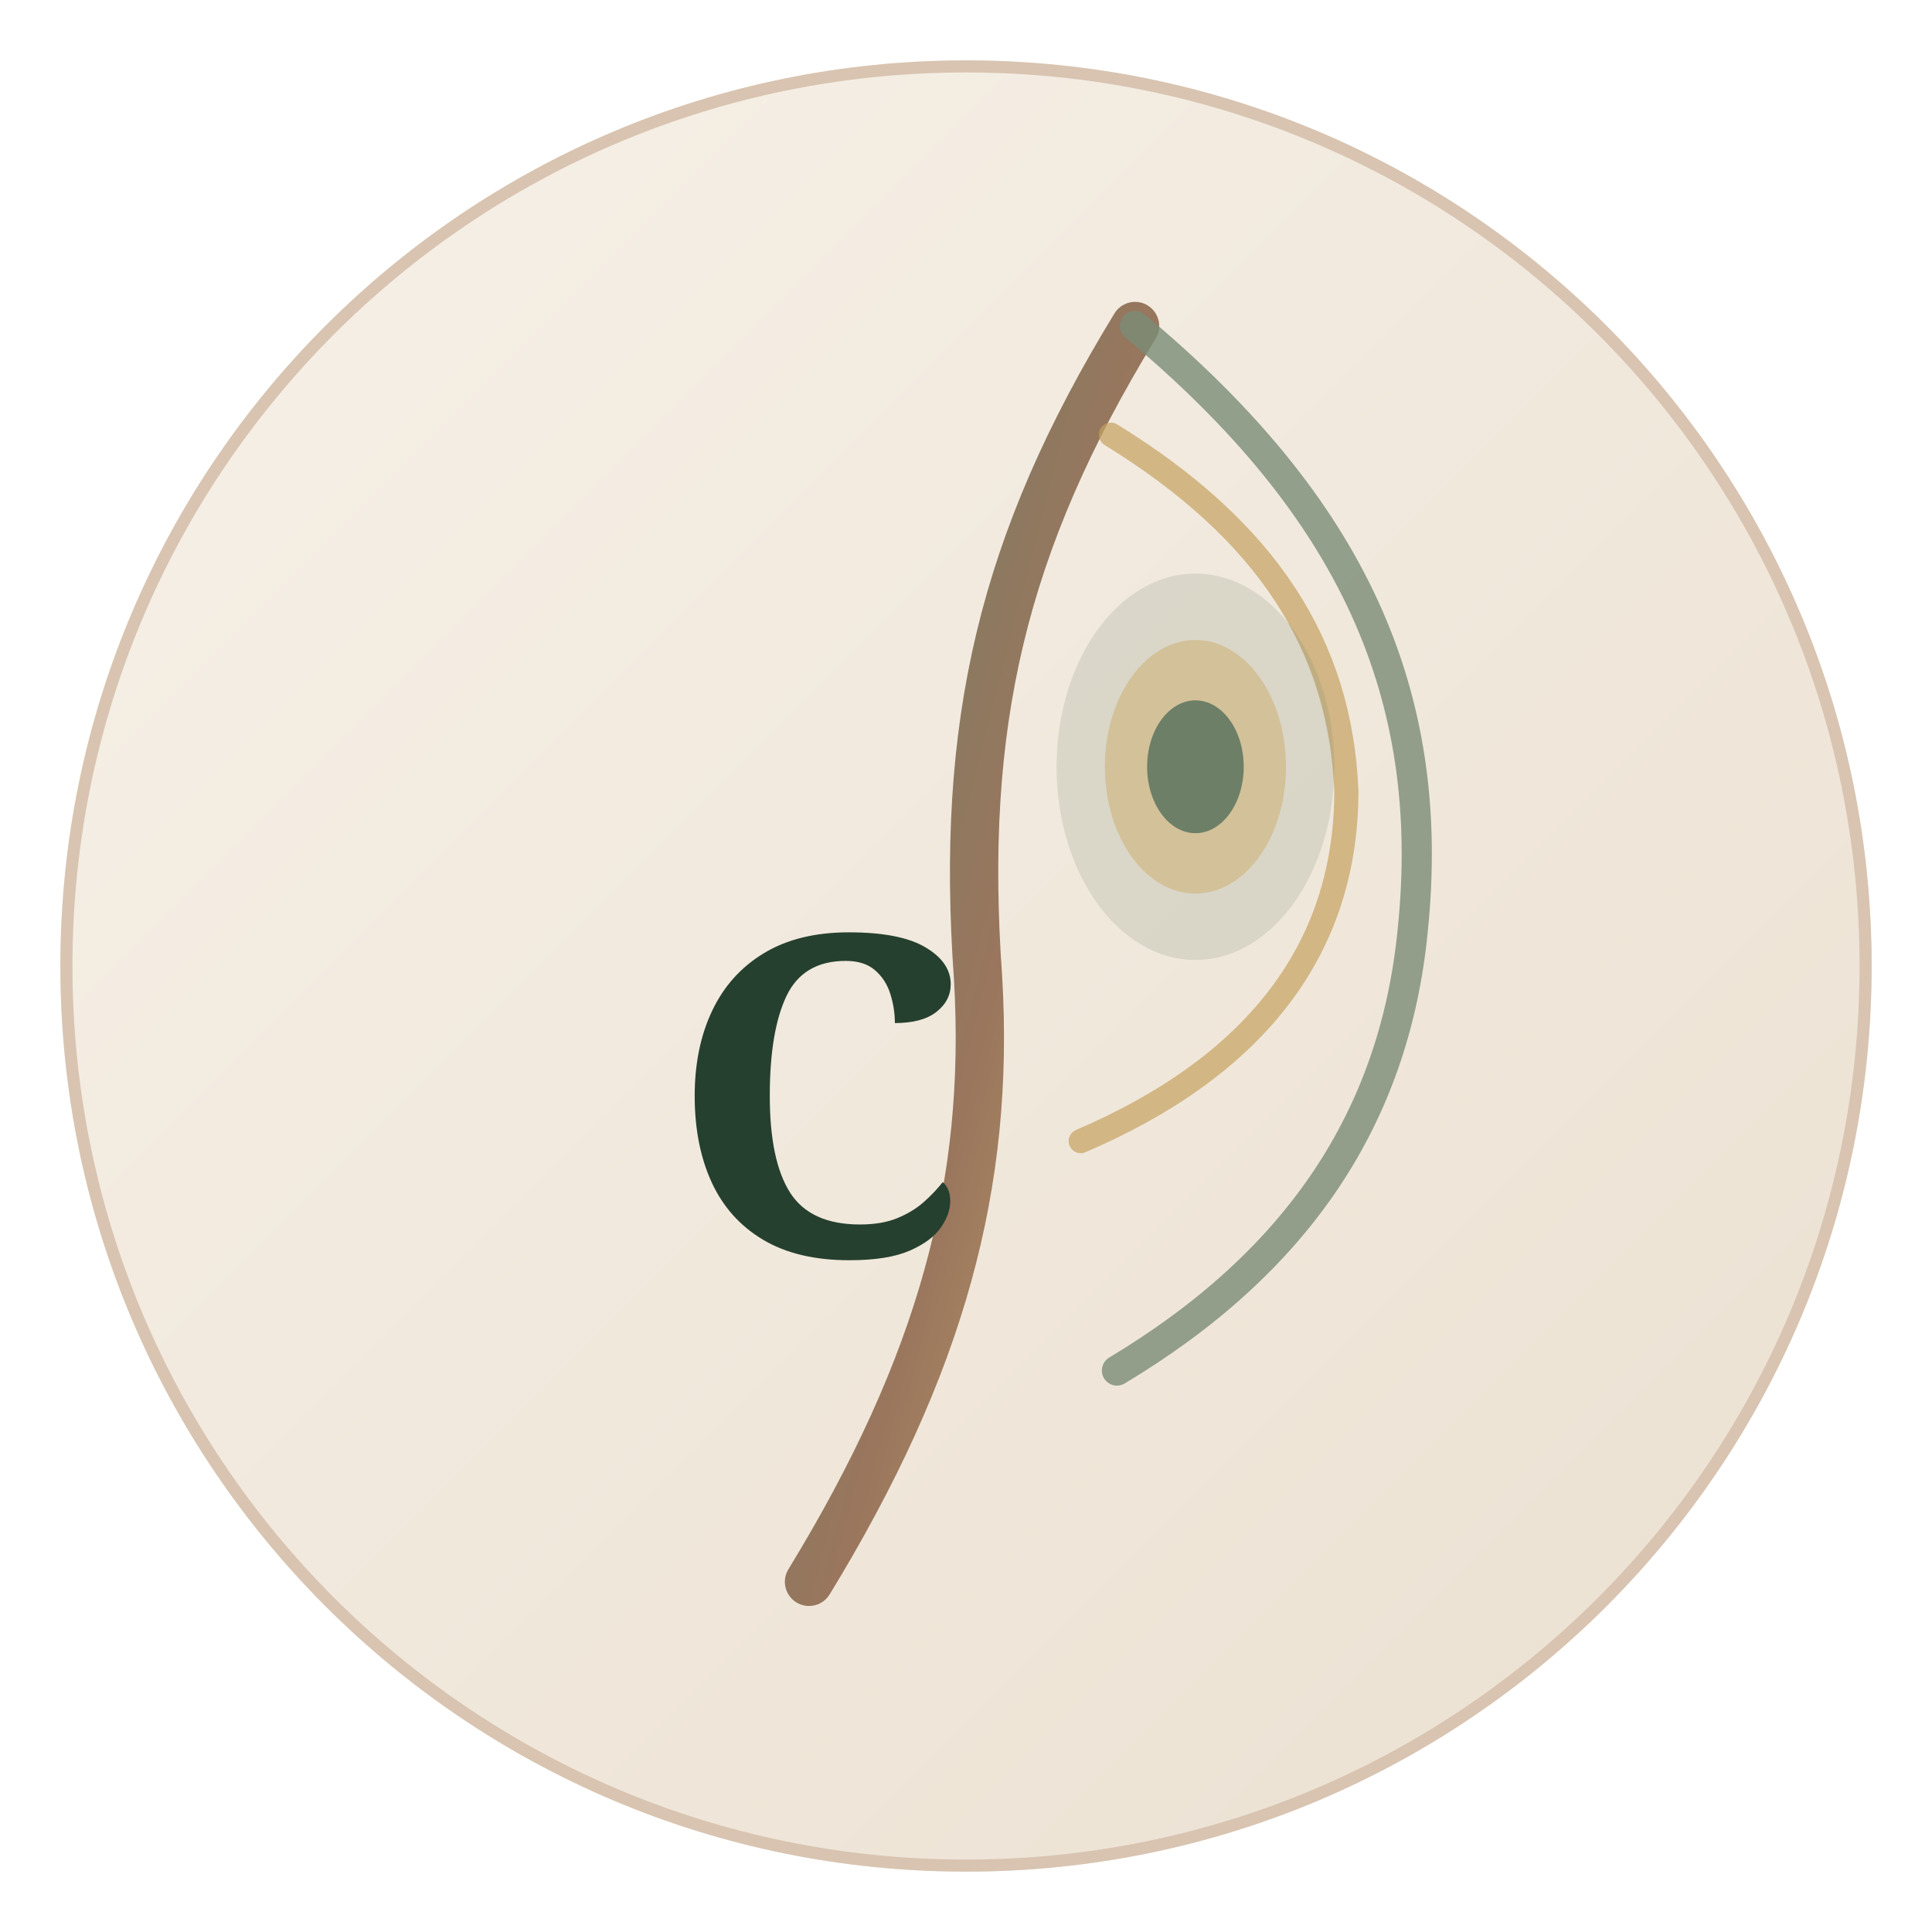
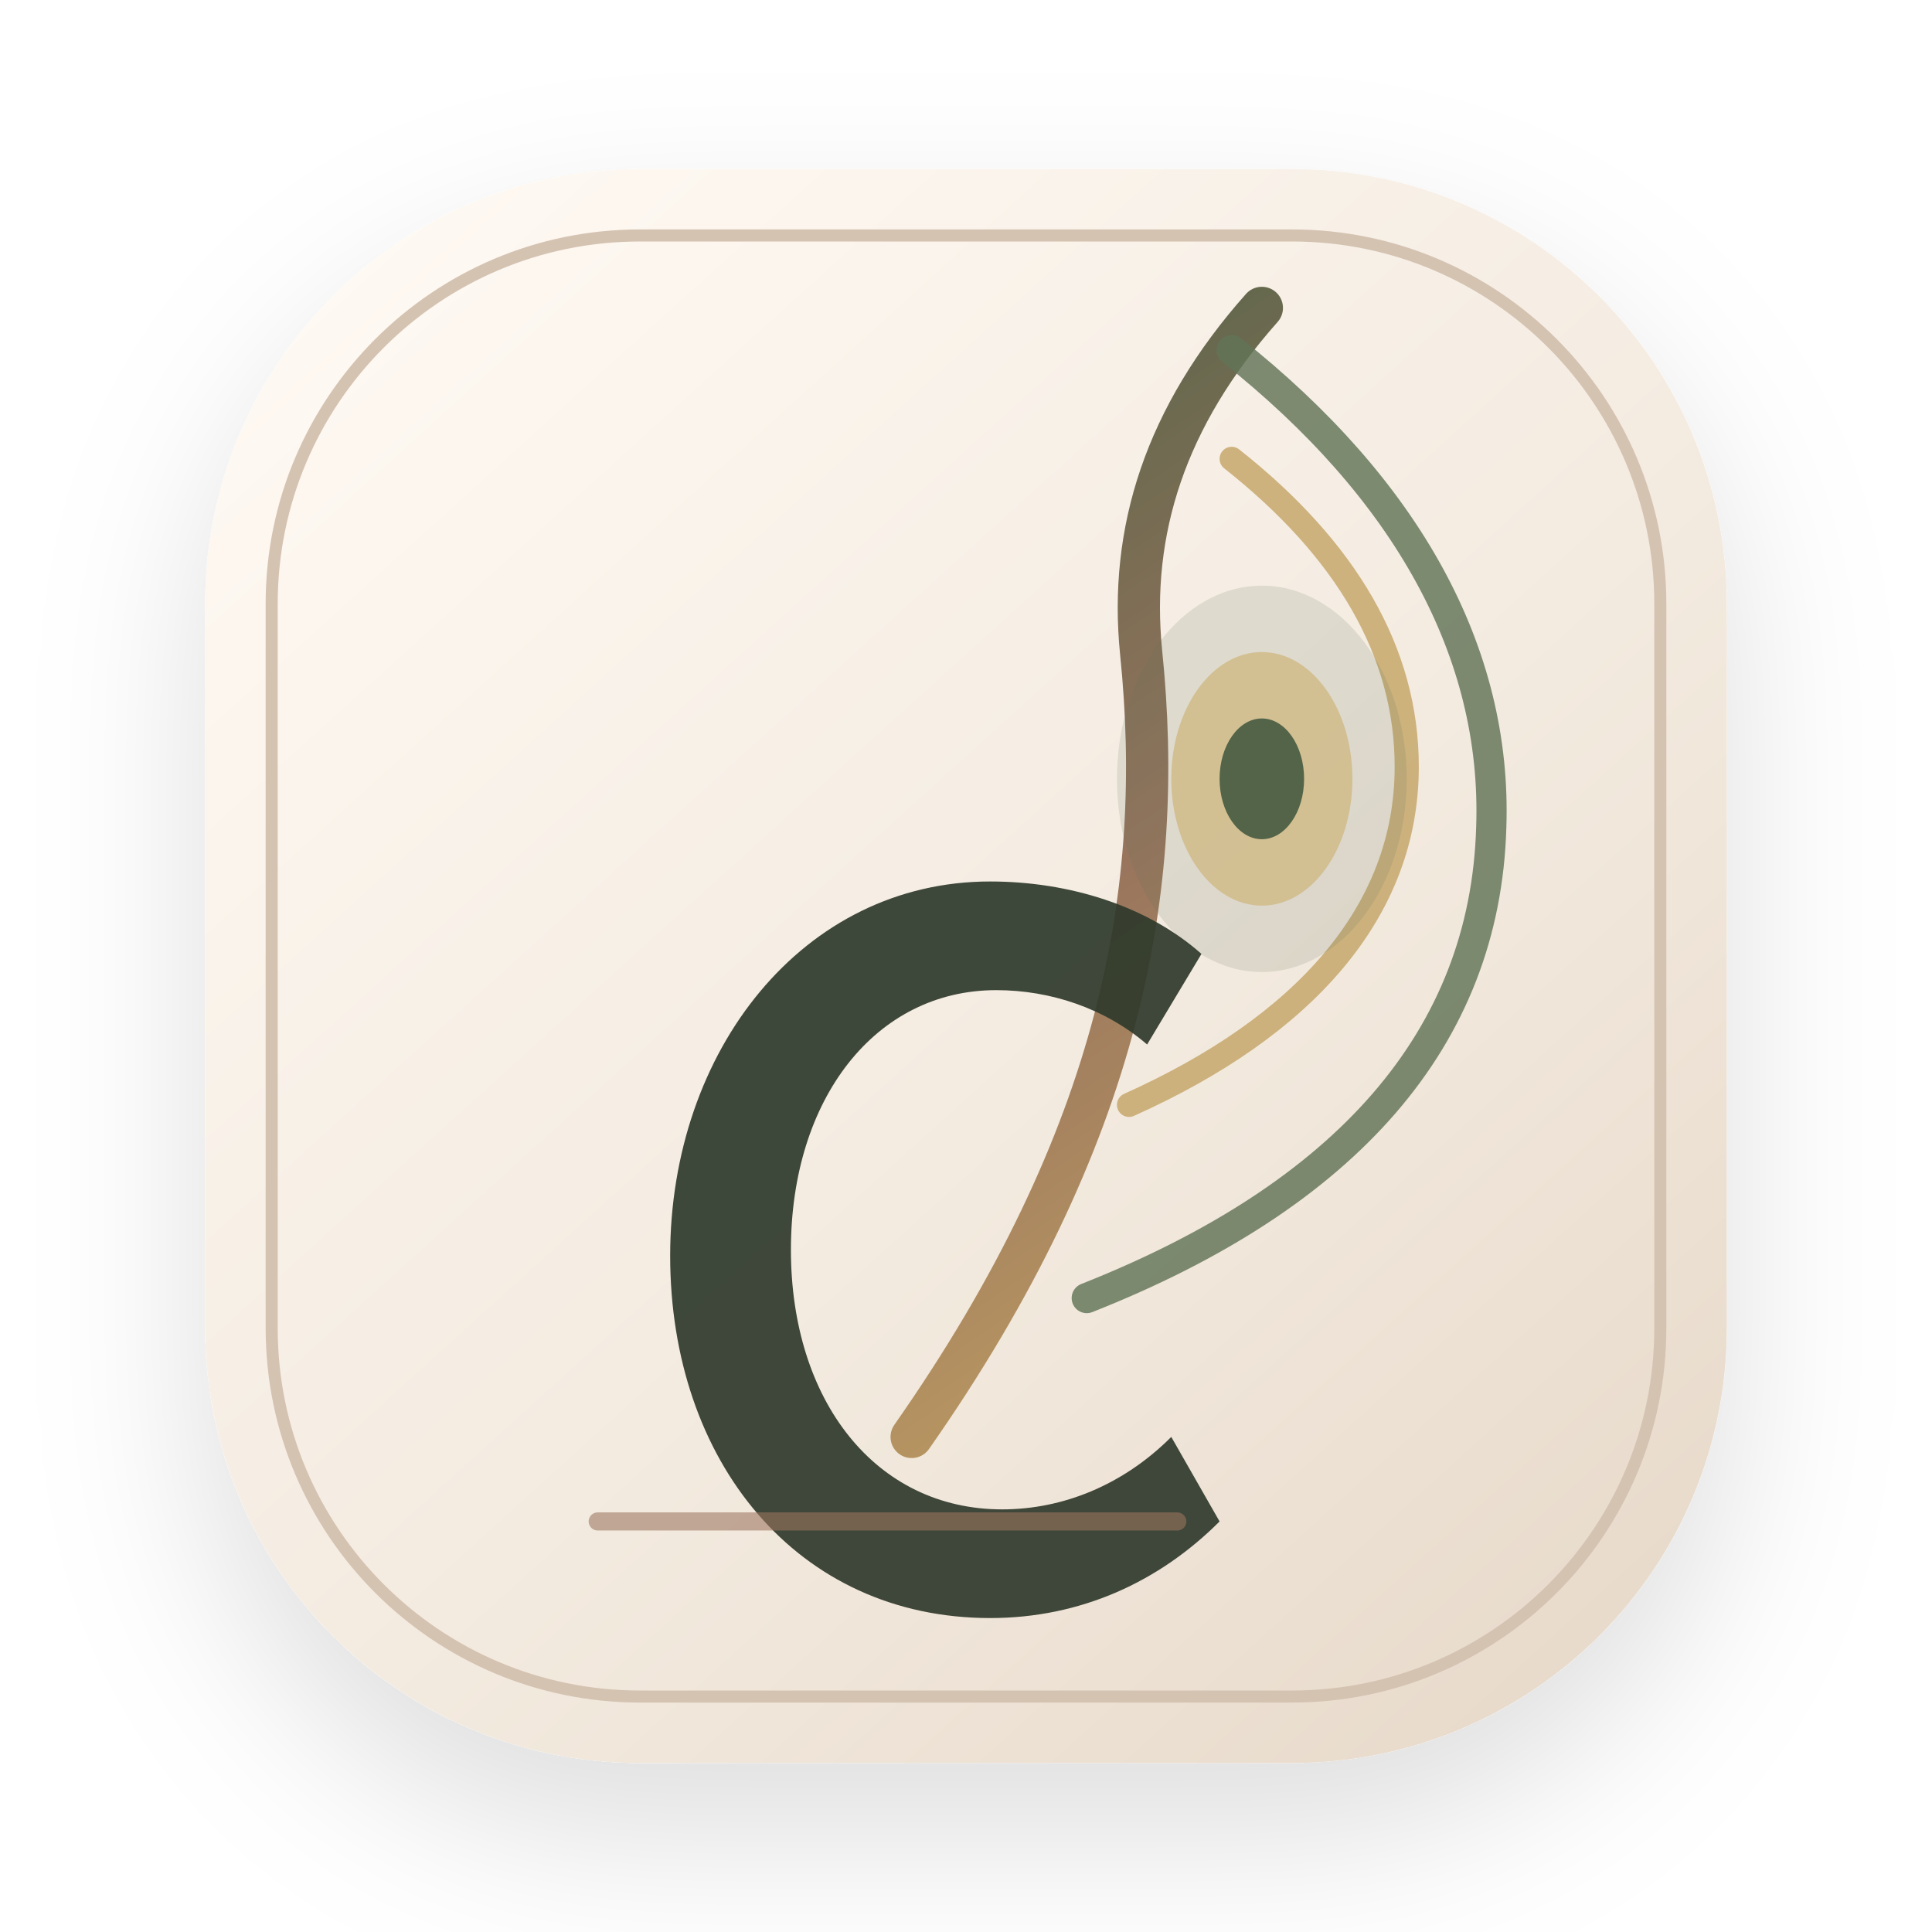
<svg xmlns="http://www.w3.org/2000/svg" viewBox="0 0 320 320" role="img" aria-labelledby="title desc">
  <defs>
-     <linearGradient id="bg" x1="0%" y1="0%" x2="100%" y2="100%">
-       <stop offset="0%" stop-color="#f7f1e8" />
-       <stop offset="100%" stop-color="#ebe0d1" />
+     <linearGradient id="paper" x1="44" y1="36" x2="276" y2="292" gradientUnits="userSpaceOnUse">
+       <stop offset="0" stop-color="#fffaf4" />
+       <stop offset=".58" stop-color="#f3eadf" />
+       <stop offset="1" stop-color="#e6d8c8" />
    </linearGradient>
-     <linearGradient id="feather" x1="0%" y1="0%" x2="100%" y2="100%">
-       <stop offset="0%" stop-color="#6d7f67" />
-       <stop offset="55%" stop-color="#9a765d" />
-       <stop offset="100%" stop-color="#c6a76a" />
+     <linearGradient id="feather" x1="119" y1="79" x2="224" y2="233" gradientUnits="userSpaceOnUse">
+       <stop offset="0" stop-color="#536448" />
+       <stop offset=".48" stop-color="#98745d" />
+       <stop offset="1" stop-color="#c6a563" />
    </linearGradient>
+     <filter id="softShadow" x="-20%" y="-20%" width="140%" height="140%">
+       <feDropShadow dx="0" dy="12" stdDeviation="14" flood-color="#241f1b" flood-opacity=".13" />
+     </filter>
  </defs>
-   <circle cx="160" cy="160" r="150" fill="url(#bg)" />
-   <circle cx="160" cy="160" r="149" fill="none" stroke="#d8c4b1" stroke-width="2" />
-   <path d="M188 54c-22 36-29 66-26 108 2 34-6 64-28 100" fill="none" stroke="url(#feather)" stroke-width="8" stroke-linecap="round" />
-   <path d="M188 54c36 30 50 61 46 100-3 31-19 55-49 73" fill="none" stroke="#7a8c75" stroke-width="5" stroke-linecap="round" opacity=".8" />
-   <path d="M184 72c26 16 38 35 39 59 0 27-16 46-44 58" fill="none" stroke="#c5a15f" stroke-width="4" stroke-linecap="round" opacity=".7" />
-   <ellipse cx="198" cy="127" rx="23" ry="32" fill="#6f846e" opacity=".18" />
-   <ellipse cx="198" cy="127" rx="15" ry="21" fill="#cfb37a" opacity=".6" />
-   <ellipse cx="198" cy="127" rx="8" ry="11" fill="#6d7f67" />
-   <text x="111" y="208" fill="#26402f" font-family="'Cormorant Garamond', serif" font-size="74" font-weight="600" letter-spacing="2">C</text>
+   <rect x="34" y="28" width="252" height="264" rx="72" fill="url(#paper)" filter="url(#softShadow)" />
+   <rect x="45" y="39" width="230" height="242" rx="61" fill="none" stroke="#d5c3b2" stroke-width="2" />
+   <path d="M151 238c35-50 42-91 38-130-2-20 4-39 20-57" fill="none" stroke="url(#feather)" stroke-width="7" stroke-linecap="round" />
+   <path d="M204 58c29 23 44 50 43 79-1 35-24 61-67 78" fill="none" stroke="#617457" stroke-width="5" stroke-linecap="round" opacity=".82" />
+   <path d="M204 76c19 15 29 32 29 51 0 24-17 43-46 56" fill="none" stroke="#c2a160" stroke-width="4" stroke-linecap="round" opacity=".78" />
+   <ellipse cx="209" cy="129" rx="24" ry="32" fill="#617457" opacity=".16" />
+   <ellipse cx="209" cy="129" rx="15" ry="21" fill="#ccb070" opacity=".62" />
+   <ellipse cx="209" cy="129" rx="7" ry="10" fill="#536448" />
+   <path d="M111 208c0-34 22-62 53-62 13 0 26 4 35 12l-9 15c-7-6-16-9-25-9-20 0-34 18-34 43 0 25 14 43 35 43 10 0 20-4 28-12l8 14c-10 10-23 16-38 16-32 0-53-26-53-60Z" fill="#2f3a2b" opacity=".92" />
+   <path d="M99 252h96" stroke="#9b765f" stroke-width="3" stroke-linecap="round" opacity=".58" />
</svg>
